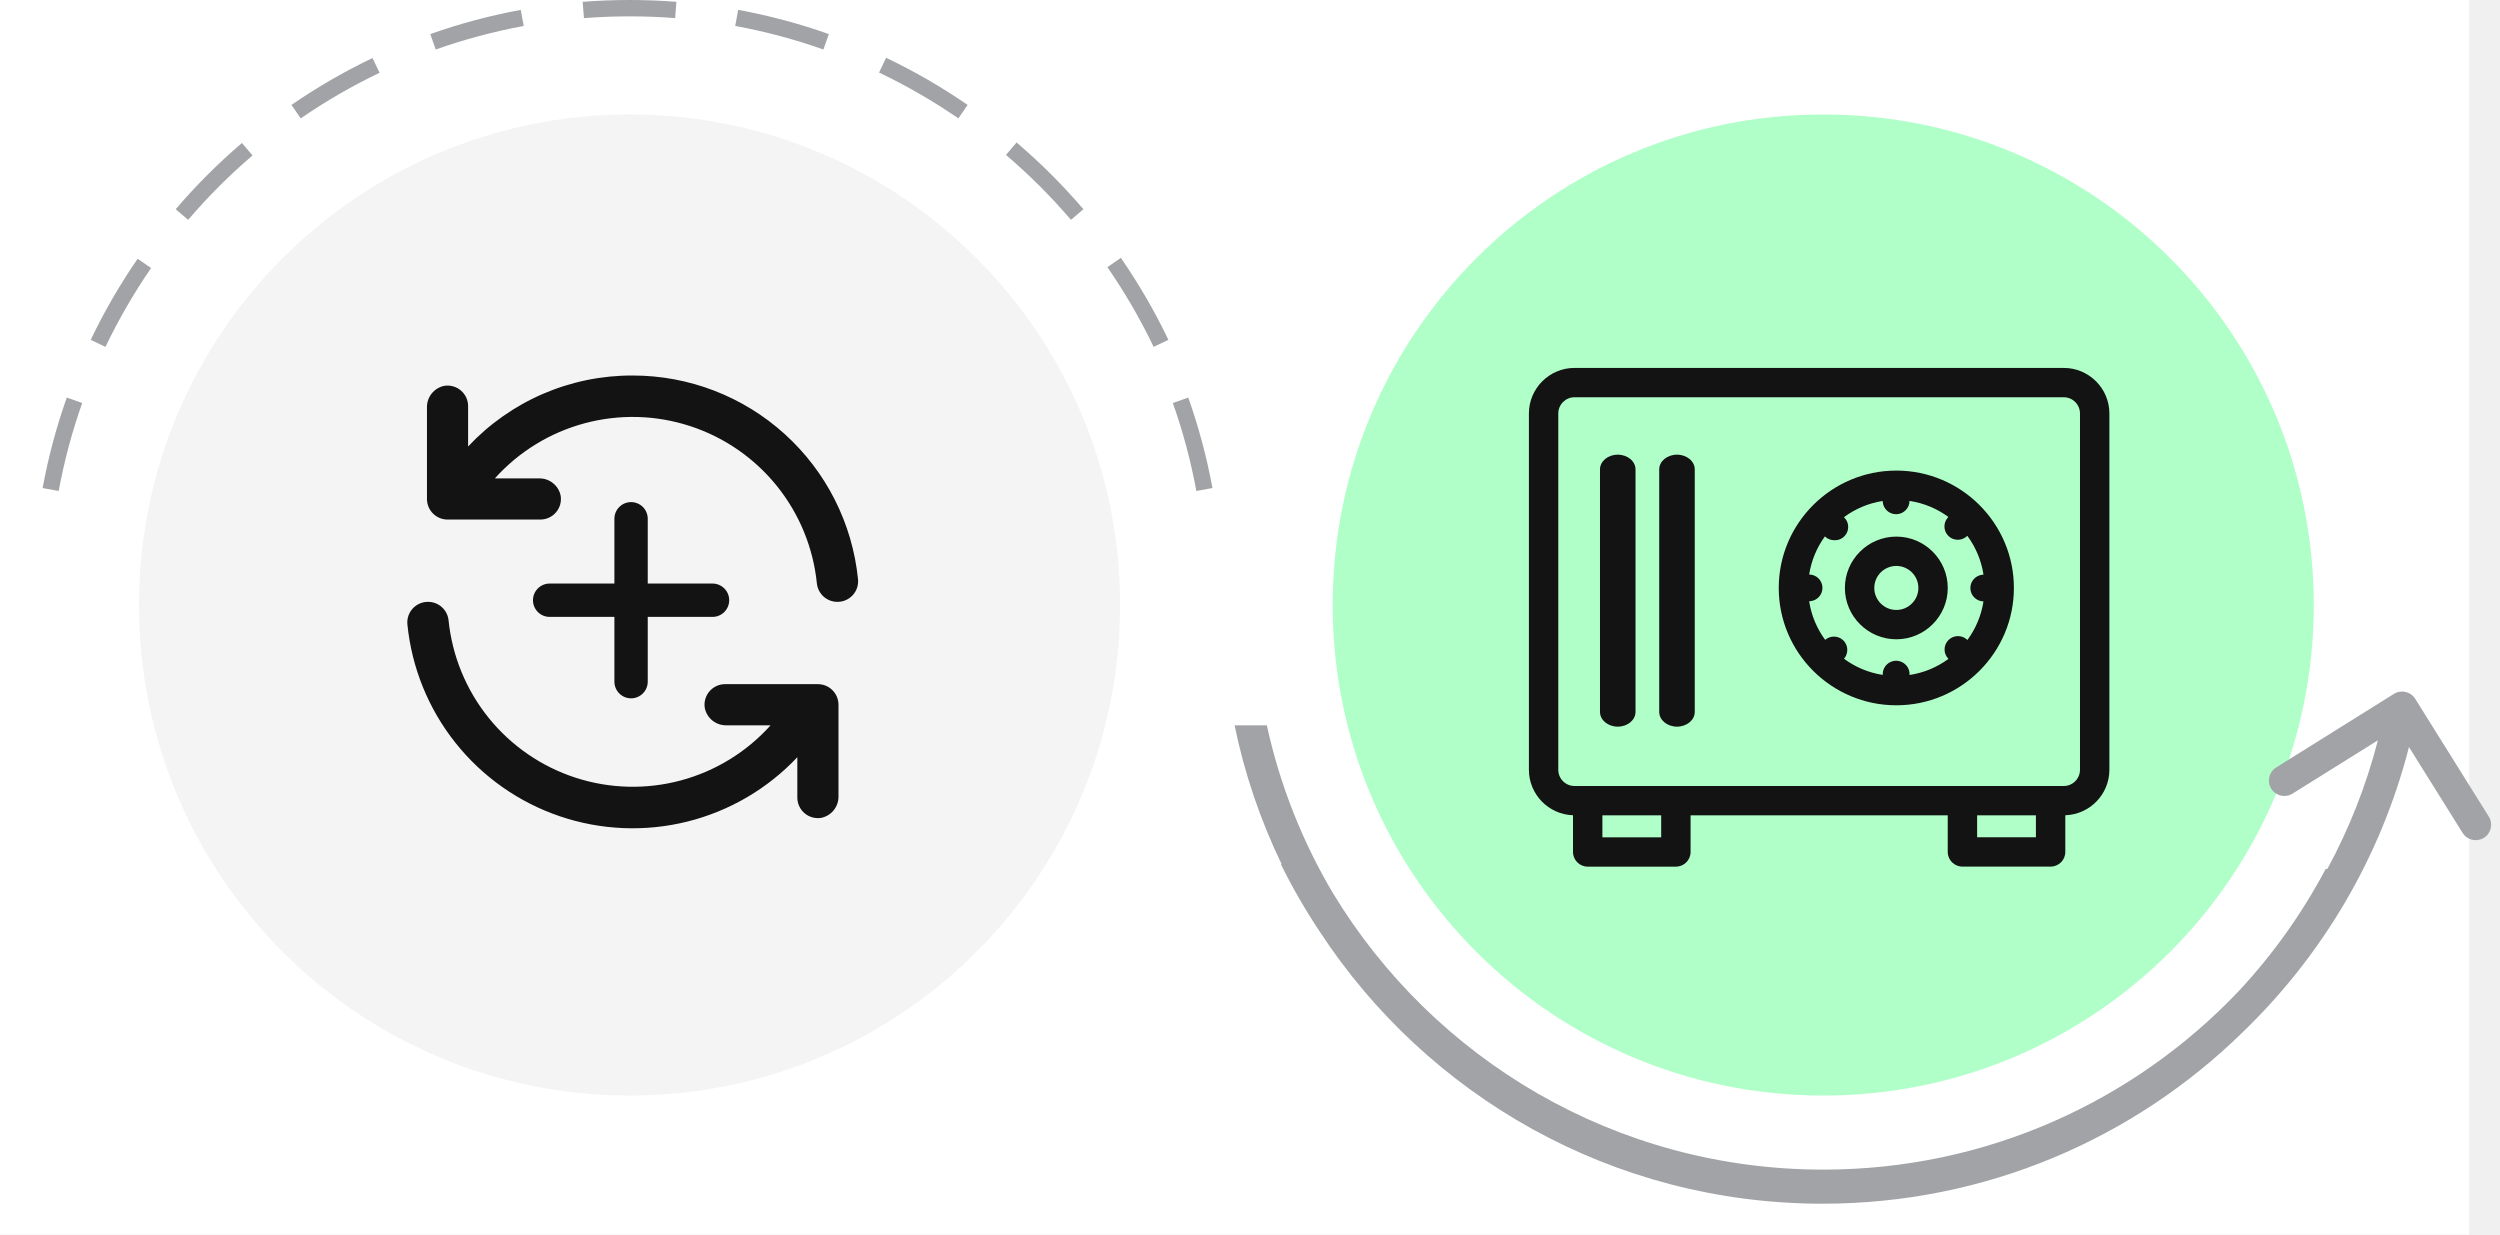
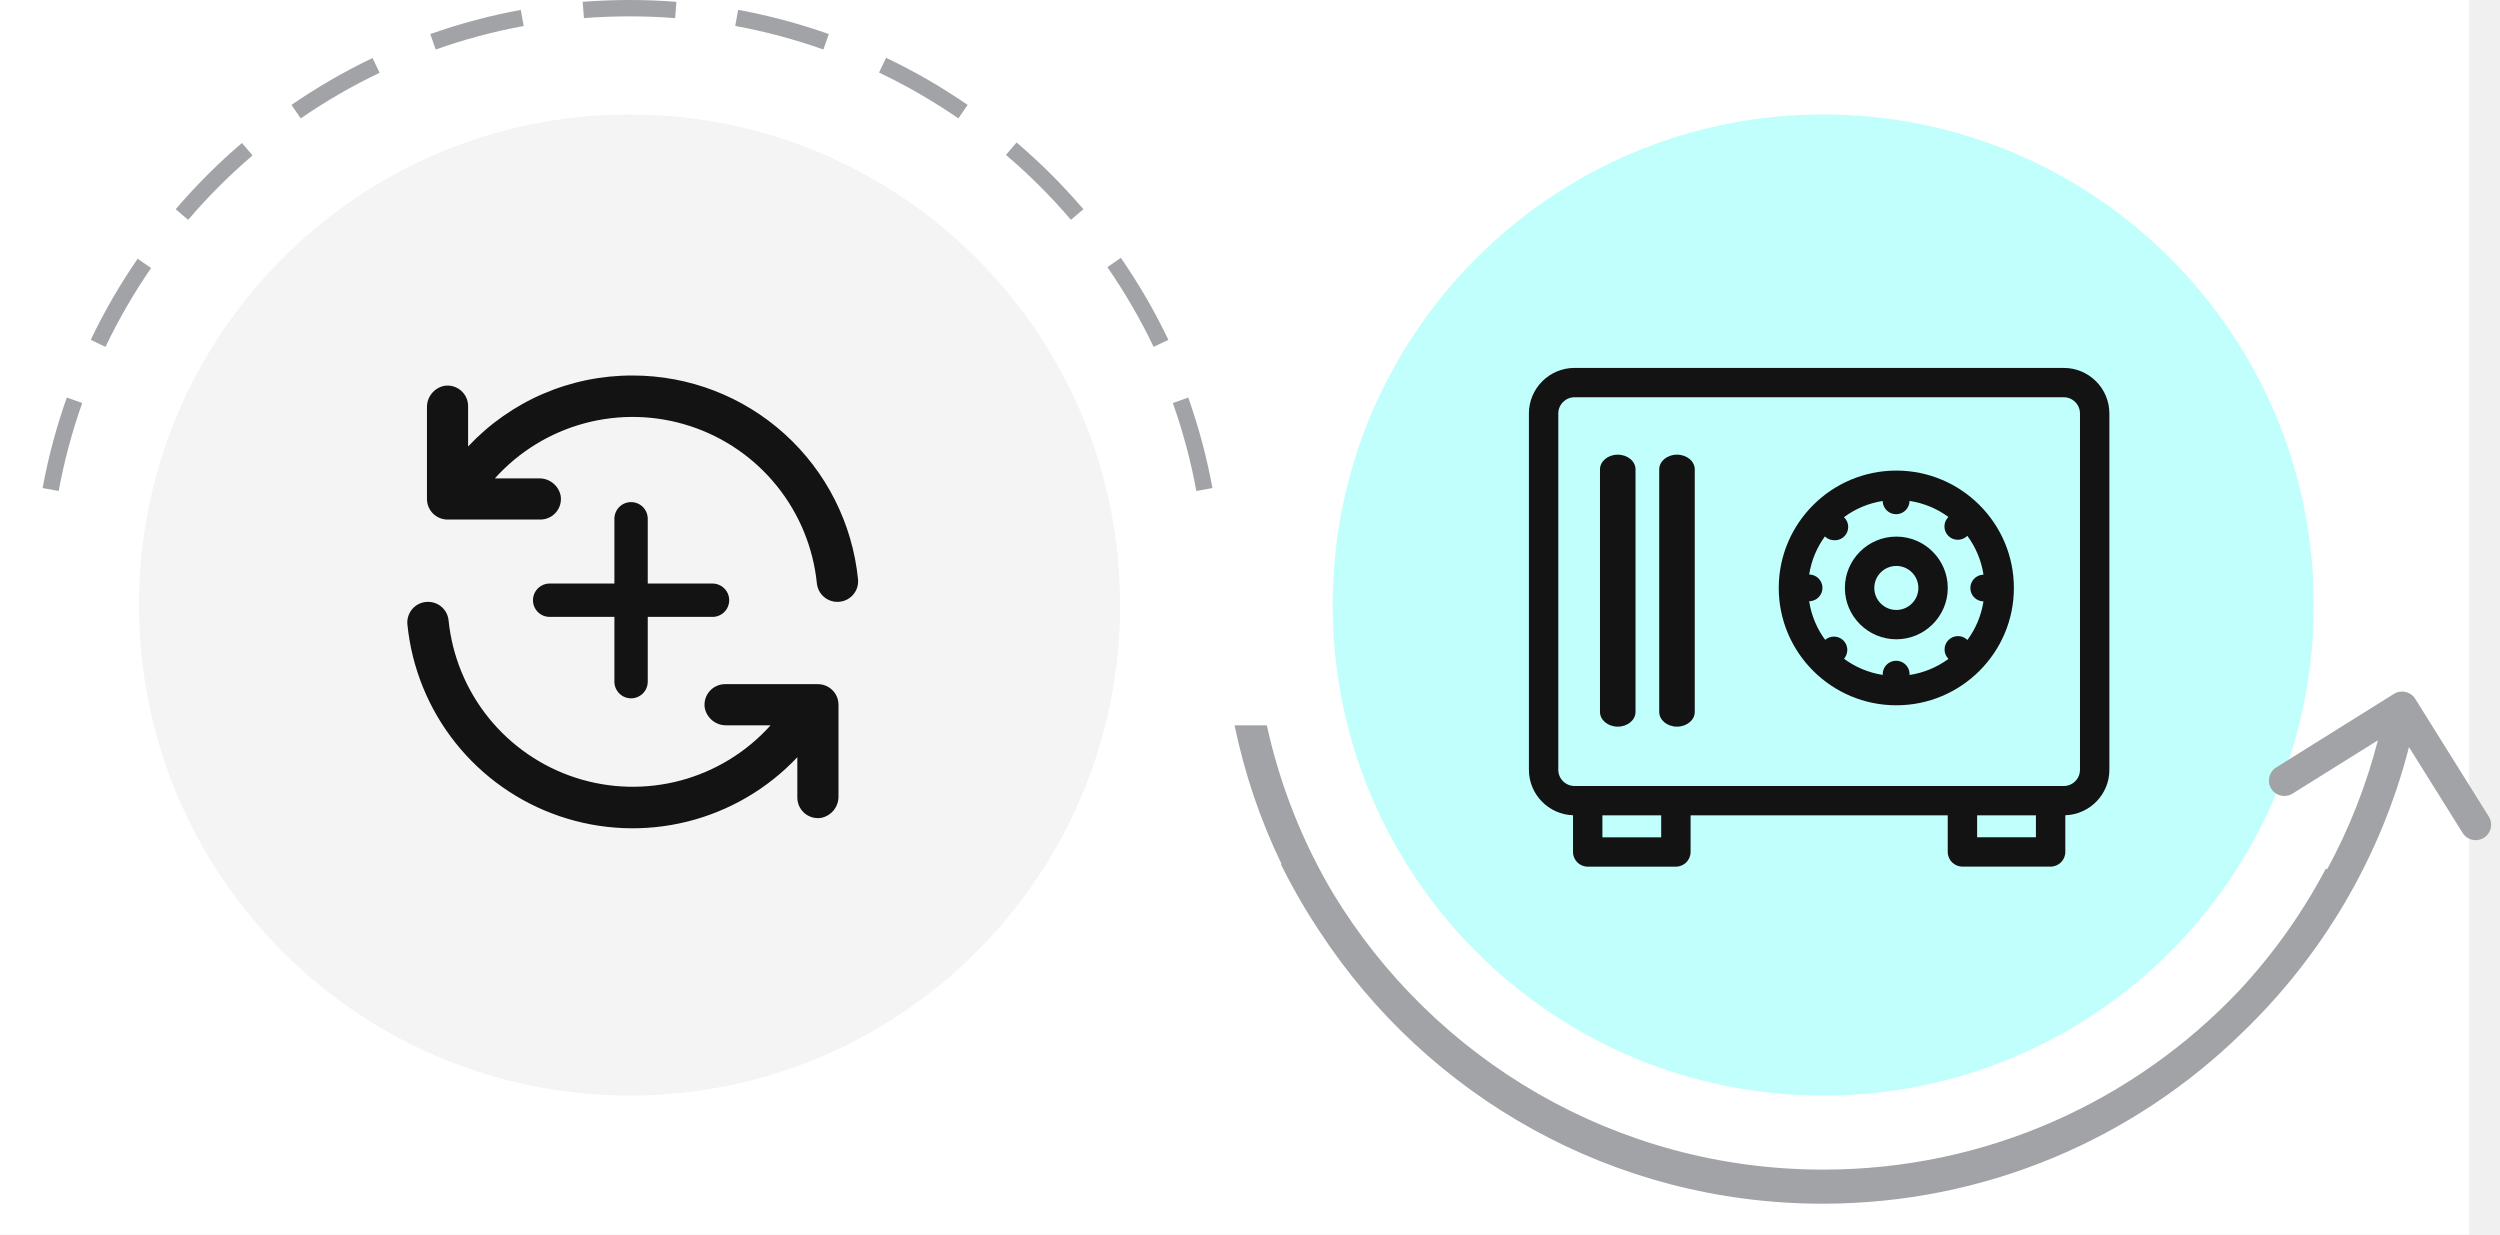
<svg xmlns="http://www.w3.org/2000/svg" width="162" height="80" viewBox="0 0 162 80" fill="none">
  <rect width="160" height="80" fill="white" />
  <path fill-rule="evenodd" clip-rule="evenodd" d="M3.803 31.817L2.76 31.625L2.761 31.624C3.132 29.611 3.658 27.652 4.328 25.761L5.327 26.115C4.676 27.954 4.164 29.858 3.803 31.816L3.803 31.817ZM6.835 22.479L5.879 22.022C6.756 20.186 7.774 18.429 8.919 16.767L9.791 17.369C8.678 18.985 7.688 20.693 6.835 22.479ZM12.191 14.246L11.385 13.557C12.701 12.018 14.137 10.582 15.677 9.266L16.365 10.071C14.867 11.352 13.471 12.748 12.191 14.246ZM19.487 7.672L18.886 6.799C20.548 5.655 22.305 4.636 24.141 3.759L24.597 4.716C22.812 5.569 21.104 6.559 19.487 7.672ZM28.234 3.208L27.881 2.209C29.771 1.539 31.73 1.012 33.743 0.641L33.745 0.641L33.937 1.683L33.935 1.684C31.978 2.044 30.073 2.557 28.234 3.208ZM37.84 1.174L37.757 0.118L37.759 0.117C38.761 0.04 39.773 0 40.795 0C41.815 0 42.826 0.04 43.827 0.117L43.831 0.117L43.749 1.174L43.745 1.174C42.771 1.098 41.788 1.06 40.795 1.06C39.801 1.06 38.815 1.098 37.841 1.174L37.84 1.174ZM47.642 1.681L47.833 0.639L47.845 0.641C49.85 1.01 51.801 1.534 53.685 2.2L53.709 2.209L53.355 3.208L53.332 3.2C51.5 2.552 49.603 2.043 47.653 1.683L47.642 1.681ZM56.963 4.702L57.419 3.745L57.449 3.76C59.272 4.63 61.015 5.639 62.666 6.773L62.703 6.799L62.102 7.672L62.066 7.647C60.46 6.544 58.765 5.563 56.992 4.716L56.963 4.702ZM65.186 10.038L65.873 9.232L65.913 9.266C67.437 10.569 68.858 11.987 70.163 13.509L70.204 13.557L69.399 14.246L69.359 14.199C68.089 12.719 66.707 11.338 65.225 10.072L65.186 10.038ZM71.759 17.311L72.631 16.709L72.671 16.767C73.8 18.407 74.806 20.137 75.675 21.946L75.711 22.021L74.754 22.478L74.72 22.405C73.874 20.646 72.896 18.963 71.798 17.368L71.759 17.311ZM78.567 31.625L77.524 31.817L77.524 31.816C77.163 29.858 76.651 27.954 76 26.115L76.999 25.761C77.669 27.652 78.196 29.611 78.566 31.624L78.567 31.625Z" fill="#A1A3A7" />
  <g clip-path="url(#clip0_1406_51315)">
    <path fill-rule="evenodd" clip-rule="evenodd" d="M40.795 7.417C58.351 7.417 72.583 21.649 72.583 39.205C72.583 56.761 58.351 70.993 40.795 70.993C23.239 70.993 9.007 56.761 9.007 39.205C9.007 21.649 23.239 7.417 40.795 7.417Z" fill="#F4F4F4" />
    <g clip-path="url(#clip1_1406_51315)">
      <path d="M41 24.333C39.001 24.325 37.023 24.73 35.187 25.521C33.352 26.313 31.7 27.474 30.333 28.933V26.333C30.336 26.14 30.296 25.949 30.217 25.772C30.137 25.596 30.021 25.439 29.875 25.312C29.729 25.185 29.558 25.092 29.372 25.038C29.186 24.984 28.991 24.971 28.8 25C28.477 25.063 28.186 25.238 27.978 25.494C27.771 25.75 27.661 26.071 27.667 26.4V32.333C27.667 32.687 27.807 33.026 28.057 33.276C28.307 33.526 28.646 33.667 29 33.667H35C35.193 33.669 35.385 33.629 35.561 33.55C35.737 33.471 35.895 33.354 36.021 33.208C36.148 33.062 36.242 32.891 36.296 32.705C36.349 32.52 36.362 32.325 36.333 32.133C36.271 31.81 36.096 31.519 35.84 31.312C35.584 31.104 35.263 30.994 34.933 31H32.067C33.62 29.27 35.642 28.029 37.887 27.427C40.132 26.825 42.503 26.888 44.713 27.608C46.923 28.328 48.877 29.675 50.336 31.484C51.795 33.293 52.698 35.488 52.933 37.8C52.967 38.13 53.122 38.436 53.368 38.658C53.615 38.88 53.935 39.002 54.267 39C54.454 39.001 54.639 38.963 54.81 38.887C54.981 38.812 55.134 38.702 55.26 38.564C55.386 38.425 55.481 38.262 55.54 38.085C55.598 37.907 55.619 37.719 55.6 37.533C55.236 33.914 53.541 30.56 50.843 28.121C48.145 25.681 44.637 24.332 41 24.333Z" fill="#121312" />
      <path d="M53 44.333H47C46.807 44.331 46.615 44.371 46.439 44.45C46.263 44.529 46.106 44.646 45.979 44.792C45.852 44.938 45.759 45.109 45.705 45.295C45.651 45.48 45.638 45.676 45.667 45.867C45.73 46.19 45.904 46.481 46.16 46.688C46.416 46.896 46.737 47.006 47.067 47H49.934C48.381 48.73 46.359 49.971 44.114 50.573C41.869 51.175 39.497 51.112 37.287 50.392C35.077 49.672 33.124 48.325 31.664 46.516C30.205 44.707 29.303 42.512 29.067 40.2C29.034 39.87 28.879 39.564 28.632 39.342C28.386 39.12 28.065 38.998 27.734 39C27.547 38.999 27.362 39.037 27.191 39.113C27.019 39.188 26.866 39.298 26.74 39.436C26.615 39.575 26.519 39.738 26.461 39.915C26.402 40.093 26.381 40.281 26.4 40.467C26.68 43.266 27.759 45.926 29.509 48.129C31.259 50.331 33.605 51.985 36.268 52.891C38.931 53.798 41.799 53.919 44.529 53.241C47.26 52.563 49.737 51.114 51.667 49.067V51.667C51.665 51.86 51.705 52.051 51.784 52.228C51.863 52.404 51.979 52.561 52.125 52.688C52.271 52.815 52.443 52.908 52.628 52.962C52.814 53.016 53.009 53.029 53.2 53C53.524 52.937 53.815 52.763 54.022 52.507C54.229 52.25 54.34 51.929 54.334 51.6V45.667C54.334 45.313 54.193 44.974 53.943 44.724C53.693 44.474 53.354 44.333 53 44.333Z" fill="#121312" />
      <path fill-rule="evenodd" clip-rule="evenodd" d="M46.171 37.814H41.974V33.617C41.974 33.02 41.491 32.536 40.894 32.536C40.297 32.536 39.813 33.02 39.813 33.617V37.814H35.617C35.02 37.814 34.537 38.298 34.537 38.895C34.537 39.491 35.02 39.975 35.617 39.975H39.813V44.172C39.813 44.768 40.297 45.252 40.894 45.252C41.491 45.252 41.974 44.768 41.974 44.172V39.975H46.171C46.768 39.975 47.252 39.491 47.252 38.895C47.252 38.298 46.768 37.814 46.171 37.814Z" fill="#121312" />
    </g>
  </g>
  <g clip-path="url(#clip2_1406_51315)">
-     <path fill-rule="evenodd" clip-rule="evenodd" d="M118.146 7.417C135.702 7.417 149.934 21.649 149.934 39.205C149.934 56.761 135.702 70.993 118.146 70.993C100.59 70.993 86.357 56.761 86.357 39.205C86.357 21.649 100.59 7.417 118.146 7.417Z" fill="#B0FFC9" />
+     <path fill-rule="evenodd" clip-rule="evenodd" d="M118.146 7.417C135.702 7.417 149.934 21.649 149.934 39.205C149.934 56.761 135.702 70.993 118.146 70.993C100.59 70.993 86.357 56.761 86.357 39.205C86.357 21.649 100.59 7.417 118.146 7.417Z" fill="#C0FFFB" />
    <g clip-path="url(#clip3_1406_51315)">
      <path fill-rule="evenodd" clip-rule="evenodd" d="M134.783 49.882C134.783 50.462 134.311 50.933 133.731 50.933H102.03C101.45 50.933 100.977 50.462 100.977 49.882V26.793C100.977 26.214 101.45 25.742 102.03 25.742H133.731C134.311 25.742 134.783 26.214 134.783 26.793V49.882ZM128.118 54.255H131.927V52.834H128.118V54.255ZM103.836 54.258H107.645V52.834H103.836V54.258ZM133.731 23.841H102.03C100.4 23.841 99.073 25.166 99.073 26.793V49.882C99.073 51.476 100.347 52.777 101.931 52.829V55.208C101.931 55.734 102.358 56.159 102.884 56.159H108.597C109.124 56.159 109.55 55.734 109.55 55.208V52.834H126.213V55.206C126.213 55.731 126.64 56.156 127.165 56.156H132.879C133.405 56.156 133.832 55.731 133.832 55.206V52.829C135.416 52.775 136.688 51.476 136.688 49.882V26.793C136.688 25.166 135.362 23.841 133.731 23.841Z" fill="#121312" />
      <path fill-rule="evenodd" clip-rule="evenodd" d="M122.882 30.494C127.082 30.494 130.5 33.906 130.5 38.099C130.5 42.292 127.082 45.703 122.882 45.703C118.681 45.703 115.263 42.292 115.263 38.099C115.263 33.906 118.681 30.494 122.882 30.494ZM123.736 32.459C123.735 32.909 123.385 33.282 122.938 33.318L122.867 33.321C122.412 33.321 122.038 32.971 122.002 32.526L121.999 32.463C121.069 32.608 120.212 32.977 119.487 33.514L119.471 33.5C119.728 33.726 119.825 34.081 119.723 34.404L119.699 34.472C119.569 34.789 119.264 34.997 118.94 35.007L118.87 35.006C118.663 35.01 118.463 34.938 118.306 34.807L118.254 34.758C117.733 35.475 117.375 36.316 117.235 37.228L117.227 37.228C117.682 37.228 118.056 37.578 118.092 38.023L118.095 38.095C118.095 38.549 117.744 38.922 117.298 38.958L117.233 38.961C117.375 39.886 117.739 40.74 118.271 41.463C118.596 41.183 119.07 41.183 119.393 41.45L119.452 41.503C119.755 41.804 119.791 42.276 119.537 42.63L119.492 42.688C120.217 43.223 121.074 43.591 122.004 43.735L122.005 43.761C121.978 43.459 122.111 43.167 122.351 42.989L122.414 42.947C122.693 42.774 123.046 42.774 123.326 42.947C123.584 43.106 123.738 43.386 123.739 43.669L123.736 43.739C124.67 43.599 125.531 43.232 126.26 42.696L126.249 42.685C125.936 42.359 125.929 41.851 126.221 41.517L126.276 41.46C126.603 41.148 127.111 41.141 127.443 41.429L127.487 41.472C128.02 40.749 128.387 39.896 128.529 38.97L128.547 38.971C128.068 38.971 127.679 38.583 127.679 38.104C127.679 37.65 128.03 37.277 128.476 37.241L128.531 37.238C128.389 36.307 128.021 35.449 127.484 34.722L127.478 34.727C127.336 34.866 127.151 34.952 126.957 34.972L126.874 34.977C126.64 34.981 126.415 34.89 126.253 34.726C126.09 34.564 125.999 34.344 125.999 34.115C125.999 33.911 126.071 33.715 126.201 33.561L126.258 33.5C125.529 32.965 124.669 32.599 123.736 32.459Z" fill="#121312" />
      <path fill-rule="evenodd" clip-rule="evenodd" d="M122.882 36.673C122.095 36.673 121.454 37.313 121.454 38.099C121.454 38.885 122.095 39.525 122.882 39.525C123.67 39.525 124.311 38.885 124.311 38.099C124.311 37.313 123.67 36.673 122.882 36.673ZM122.882 41.426C121.045 41.426 119.549 39.933 119.549 38.099C119.549 36.265 121.045 34.772 122.882 34.772C124.72 34.772 126.215 36.265 126.215 38.099C126.215 39.933 124.72 41.426 122.882 41.426Z" fill="#121312" />
      <path fill-rule="evenodd" clip-rule="evenodd" d="M104.83 47.087C104.195 47.087 103.679 46.66 103.679 46.134V30.415C103.679 29.889 104.195 29.462 104.83 29.462C105.466 29.462 105.982 29.889 105.982 30.415V46.134C105.982 46.66 105.466 47.087 104.83 47.087Z" fill="#121312" />
      <path fill-rule="evenodd" clip-rule="evenodd" d="M108.669 47.087C108.033 47.087 107.517 46.66 107.517 46.134V30.415C107.517 29.889 108.033 29.462 108.669 29.462C109.304 29.462 109.82 29.889 109.82 30.415V46.134C109.82 46.66 109.304 47.087 108.669 47.087Z" fill="#121312" />
    </g>
  </g>
  <path fill-rule="evenodd" clip-rule="evenodd" d="M161.274 52.914L156.505 45.281C156.212 44.813 155.595 44.67 155.127 44.963L147.495 49.732C147.026 50.025 146.884 50.642 147.177 51.11C147.469 51.579 148.086 51.721 148.554 51.428L154.088 47.971C153.331 50.907 152.224 53.702 150.813 56.309H150.703C149.172 59.204 147.266 61.871 145.049 64.245C138.287 71.357 128.734 75.791 118.146 75.791C104.679 75.791 92.887 68.62 86.382 57.887C84.407 54.56 82.941 50.895 82.091 47L80 47C80.651 50.157 81.684 53.173 83.049 56H82.999C83.751 57.521 84.598 58.987 85.533 60.389C92.481 70.994 104.472 78 118.1 78C128.694 78 138.298 73.767 145.314 66.9C150.472 61.934 154.272 55.566 156.102 48.41L159.578 53.974C159.871 54.442 160.488 54.584 160.956 54.292C161.425 53.999 161.567 53.382 161.274 52.914Z" fill="#A1A3A7" />
  <defs>
    <clipPath id="clip0_1406_51315">
      <rect width="63.576" height="63.576" fill="white" transform="translate(9.00659 7.41724)" />
    </clipPath>
    <clipPath id="clip1_1406_51315">
      <rect width="32" height="32" fill="white" transform="translate(25 23)" />
    </clipPath>
    <clipPath id="clip2_1406_51315">
      <rect width="63.576" height="63.576" fill="white" transform="translate(86.3574 7.41724)" />
    </clipPath>
    <clipPath id="clip3_1406_51315">
      <rect width="37.616" height="32.318" fill="white" transform="translate(99.073 23.8411)" />
    </clipPath>
  </defs>
</svg>
